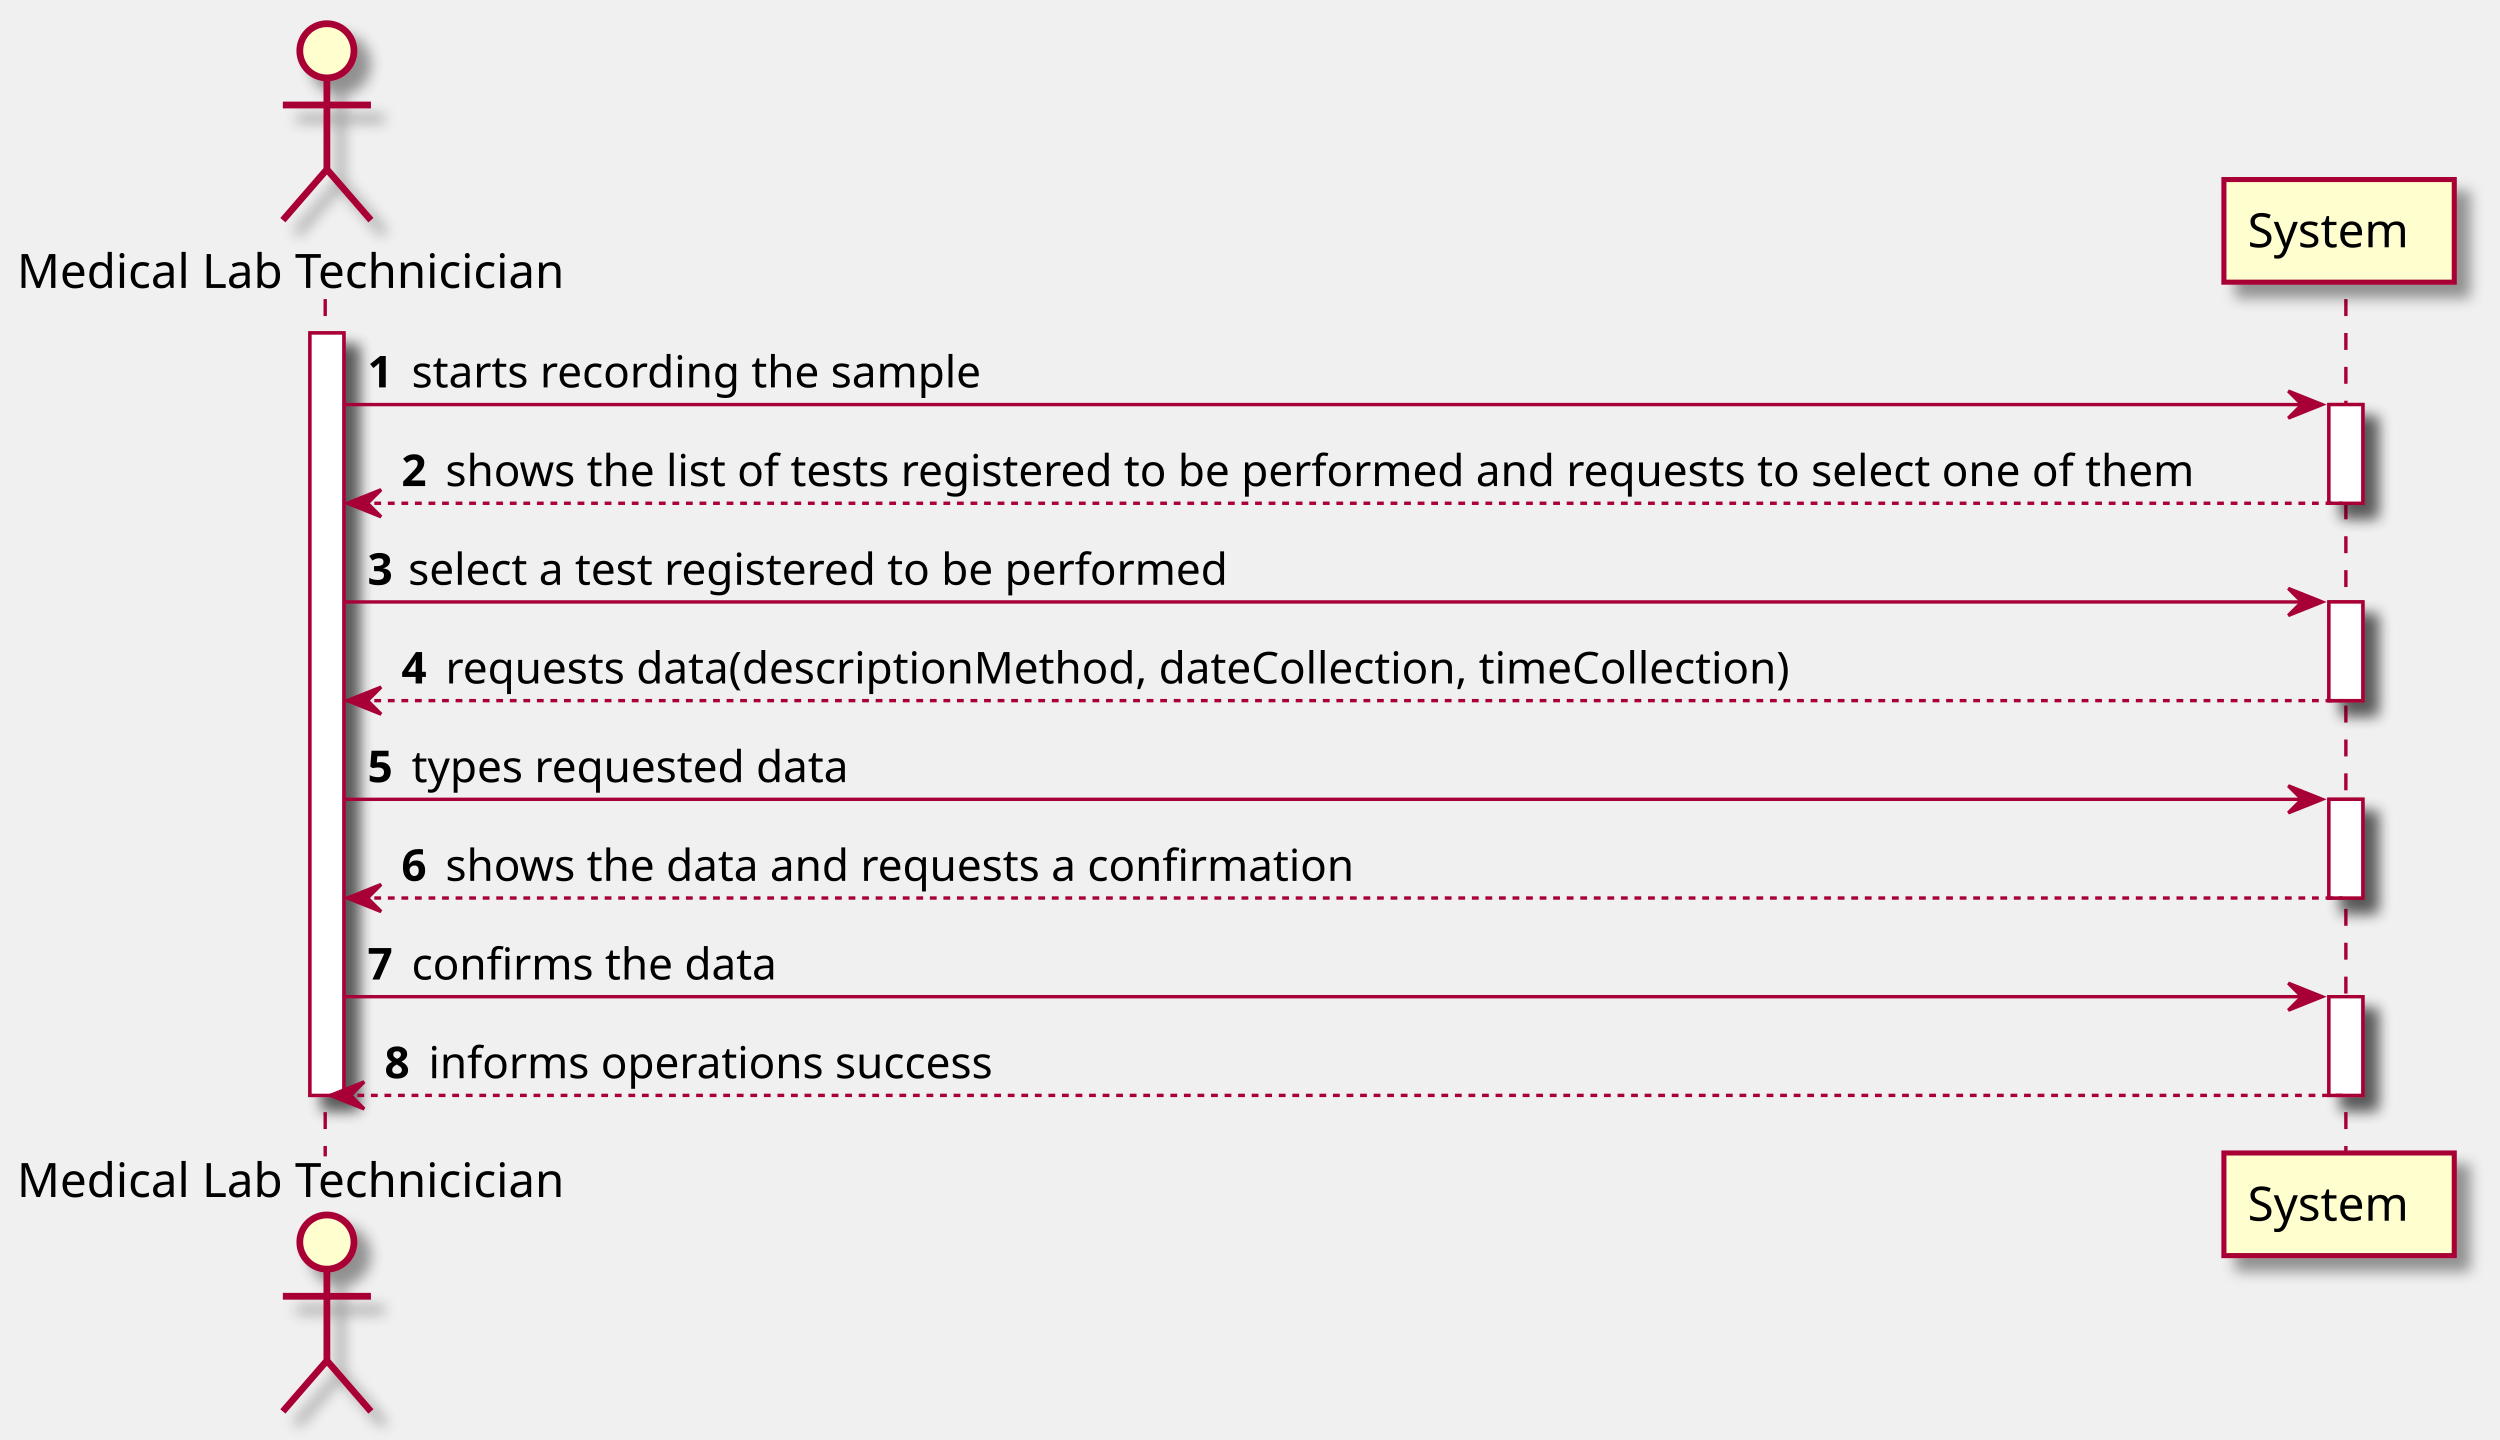
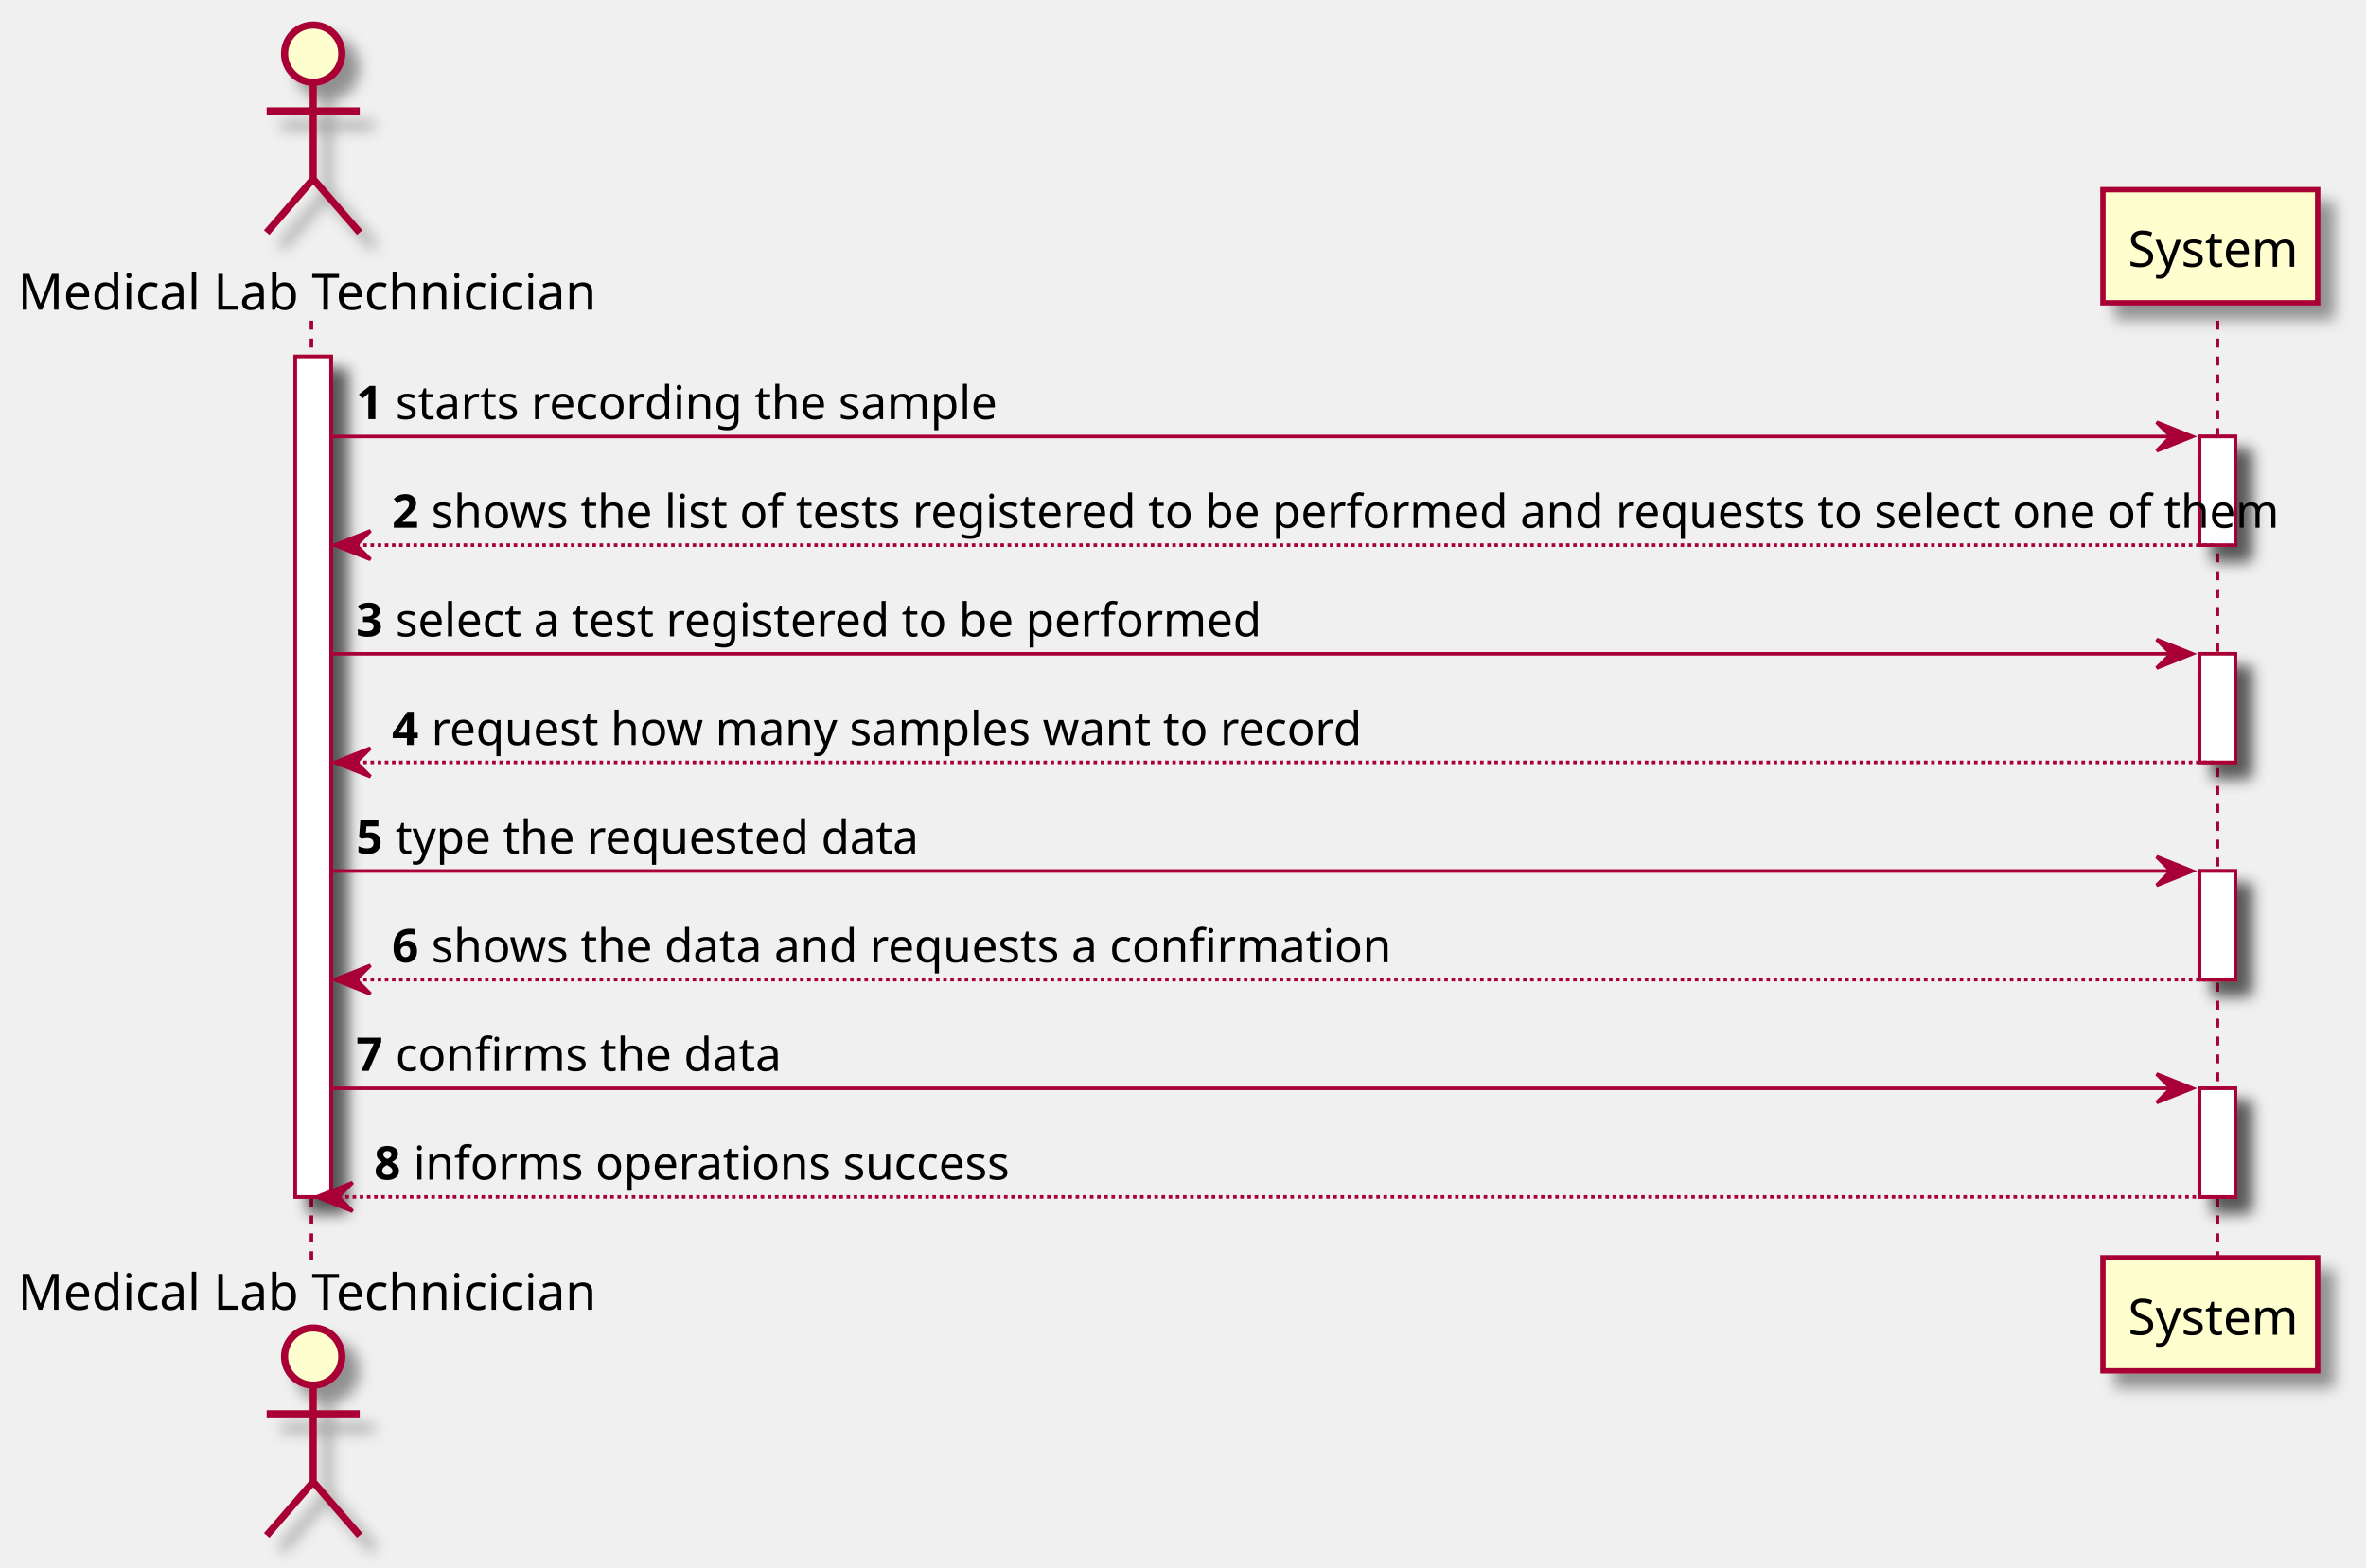
- <svg xmlns="http://www.w3.org/2000/svg" contentScriptType="application/ecmascript" contentStyleType="text/css" height="425px" preserveAspectRatio="none" style="width:738px;height:425px;background:#FFFFFF;" version="1.1" viewBox="0 0 738 425" width="738px" zoomAndPan="magnify">
+ <svg xmlns="http://www.w3.org/2000/svg" contentScriptType="application/ecmascript" contentStyleType="text/css" height="876px" preserveAspectRatio="none" style="width:1322px;height:876px;" version="1.1" viewBox="0 0 1322 876" width="1322px" zoomAndPan="magnify">
  <defs>
-     <filter height="300%" id="f1wg2m87xggahx" width="300%" x="-1" y="-1">
-       <feGaussianBlur result="blurOut" stdDeviation="2.0" />
+     <filter height="300%" id="f14upp1o9b1gbn" width="300%" x="-1" y="-1">
+       <feGaussianBlur result="blurOut" stdDeviation="4.0" />
      <feColorMatrix in="blurOut" result="blurOut2" type="matrix" values="0 0 0 0 0 0 0 0 0 0 0 0 0 0 0 0 0 0 .4 0" />
-       <feOffset dx="4.0" dy="4.0" in="blurOut2" result="blurOut3" />
+       <feOffset dx="8.0" dy="8.0" in="blurOut2" result="blurOut3" />
      <feBlend in="SourceGraphic" in2="blurOut3" mode="normal" />
    </filter>
  </defs>
  <g>
-     <rect fill="#FFFFFF" filter="url(#f1wg2m87xggahx)" height="225.062" style="stroke:#A80036;stroke-width:1.0;" width="10" x="91.5" y="98.297" />
-     <rect fill="#FFFFFF" filter="url(#f1wg2m87xggahx)" height="29.133" style="stroke:#A80036;stroke-width:1.0;" width="10" x="687.5" y="119.43" />
-     <rect fill="#FFFFFF" filter="url(#f1wg2m87xggahx)" height="29.133" style="stroke:#A80036;stroke-width:1.0;" width="10" x="687.5" y="177.695" />
-     <rect fill="#FFFFFF" filter="url(#f1wg2m87xggahx)" height="29.133" style="stroke:#A80036;stroke-width:1.0;" width="10" x="687.5" y="235.961" />
-     <rect fill="#FFFFFF" filter="url(#f1wg2m87xggahx)" height="29.133" style="stroke:#A80036;stroke-width:1.0;" width="10" x="687.5" y="294.227" />
-     <line style="stroke:#A80036;stroke-width:1.0;stroke-dasharray:5.0,5.0;" x1="96" x2="96" y1="88.297" y2="341.359" />
-     <line style="stroke:#A80036;stroke-width:1.0;stroke-dasharray:5.0,5.0;" x1="692.5" x2="692.5" y1="88.297" y2="341.359" />
-     <text fill="#000000" font-family="sans-serif" font-size="14" lengthAdjust="spacing" textLength="177" x="5" y="84.995">Medical Lab Technicician</text>
-     <ellipse cx="96.5" cy="15" fill="#FEFECE" filter="url(#f1wg2m87xggahx)" rx="8" ry="8" style="stroke:#A80036;stroke-width:2.0;" />
-     <path d="M96.5,23 L96.5,50 M83.5,31 L109.5,31 M96.5,50 L83.5,65 M96.5,50 L109.5,65 " fill="none" filter="url(#f1wg2m87xggahx)" style="stroke:#A80036;stroke-width:2.0;" />
-     <text fill="#000000" font-family="sans-serif" font-size="14" lengthAdjust="spacing" textLength="177" x="5" y="353.354">Medical Lab Technicician</text>
-     <ellipse cx="96.5" cy="366.656" fill="#FEFECE" filter="url(#f1wg2m87xggahx)" rx="8" ry="8" style="stroke:#A80036;stroke-width:2.0;" />
-     <path d="M96.5,374.656 L96.5,401.656 M83.5,382.656 L109.5,382.656 M96.5,401.656 L83.5,416.656 M96.5,401.656 L109.5,416.656 " fill="none" filter="url(#f1wg2m87xggahx)" style="stroke:#A80036;stroke-width:2.0;" />
-     <rect fill="#FEFECE" filter="url(#f1wg2m87xggahx)" height="30.297" style="stroke:#A80036;stroke-width:1.5;" width="68" x="656.5" y="53" />
-     <text fill="#000000" font-family="sans-serif" font-size="14" lengthAdjust="spacing" textLength="54" x="663.5" y="72.995">System</text>
-     <rect fill="#FEFECE" filter="url(#f1wg2m87xggahx)" height="30.297" style="stroke:#A80036;stroke-width:1.5;" width="68" x="656.5" y="340.359" />
-     <text fill="#000000" font-family="sans-serif" font-size="14" lengthAdjust="spacing" textLength="54" x="663.5" y="360.354">System</text>
-     <rect fill="#FFFFFF" filter="url(#f1wg2m87xggahx)" height="225.062" style="stroke:#A80036;stroke-width:1.0;" width="10" x="91.5" y="98.297" />
-     <rect fill="#FFFFFF" filter="url(#f1wg2m87xggahx)" height="29.133" style="stroke:#A80036;stroke-width:1.0;" width="10" x="687.5" y="119.43" />
-     <rect fill="#FFFFFF" filter="url(#f1wg2m87xggahx)" height="29.133" style="stroke:#A80036;stroke-width:1.0;" width="10" x="687.5" y="177.695" />
-     <rect fill="#FFFFFF" filter="url(#f1wg2m87xggahx)" height="29.133" style="stroke:#A80036;stroke-width:1.0;" width="10" x="687.5" y="235.961" />
-     <rect fill="#FFFFFF" filter="url(#f1wg2m87xggahx)" height="29.133" style="stroke:#A80036;stroke-width:1.0;" width="10" x="687.5" y="294.227" />
-     <polygon fill="#A80036" points="675.5,115.43,685.5,119.43,675.5,123.43,679.5,119.43" style="stroke:#A80036;stroke-width:1.0;" />
-     <line style="stroke:#A80036;stroke-width:1.0;" x1="101.5" x2="681.5" y1="119.43" y2="119.43" />
-     <text fill="#000000" font-family="sans-serif" font-size="13" font-weight="bold" lengthAdjust="spacing" textLength="9" x="108.5" y="114.364">1</text>
-     <text fill="#000000" font-family="sans-serif" font-size="13" lengthAdjust="spacing" textLength="177" x="121.5" y="114.364">starts recording the sample</text>
-     <polygon fill="#A80036" points="112.5,144.562,102.5,148.562,112.5,152.562,108.5,148.562" style="stroke:#A80036;stroke-width:1.0;" />
-     <line style="stroke:#A80036;stroke-width:1.0;stroke-dasharray:2.0,2.0;" x1="106.5" x2="691.5" y1="148.562" y2="148.562" />
-     <text fill="#000000" font-family="sans-serif" font-size="13" font-weight="bold" lengthAdjust="spacing" textLength="9" x="118.5" y="143.497">2</text>
-     <text fill="#000000" font-family="sans-serif" font-size="13" lengthAdjust="spacing" textLength="549" x="131.5" y="143.497">shows the list of tests registered to be performed and requests to select one of them</text>
-     <polygon fill="#A80036" points="675.5,173.695,685.5,177.695,675.5,181.695,679.5,177.695" style="stroke:#A80036;stroke-width:1.0;" />
-     <line style="stroke:#A80036;stroke-width:1.0;" x1="101.5" x2="681.5" y1="177.695" y2="177.695" />
-     <text fill="#000000" font-family="sans-serif" font-size="13" font-weight="bold" lengthAdjust="spacing" textLength="8" x="108.5" y="172.629">3</text>
-     <text fill="#000000" font-family="sans-serif" font-size="13" lengthAdjust="spacing" textLength="257" x="120.5" y="172.629">select a test registered to be performed</text>
-     <polygon fill="#A80036" points="112.5,202.828,102.5,206.828,112.5,210.828,108.5,206.828" style="stroke:#A80036;stroke-width:1.0;" />
-     <line style="stroke:#A80036;stroke-width:1.0;stroke-dasharray:2.0,2.0;" x1="106.5" x2="691.5" y1="206.828" y2="206.828" />
-     <text fill="#000000" font-family="sans-serif" font-size="13" font-weight="bold" lengthAdjust="spacing" textLength="9" x="118.5" y="201.762">4</text>
-     <text fill="#000000" font-family="sans-serif" font-size="13" lengthAdjust="spacing" textLength="414" x="131.5" y="201.762">requests data(descriptionMethod, dateCollection, timeCollection)</text>
-     <polygon fill="#A80036" points="675.5,231.961,685.5,235.961,675.5,239.961,679.5,235.961" style="stroke:#A80036;stroke-width:1.0;" />
-     <line style="stroke:#A80036;stroke-width:1.0;" x1="101.5" x2="681.5" y1="235.961" y2="235.961" />
-     <text fill="#000000" font-family="sans-serif" font-size="13" font-weight="bold" lengthAdjust="spacing" textLength="9" x="108.5" y="230.895">5</text>
-     <text fill="#000000" font-family="sans-serif" font-size="13" lengthAdjust="spacing" textLength="138" x="121.5" y="230.895">types requested data</text>
-     <polygon fill="#A80036" points="112.5,261.094,102.5,265.094,112.5,269.094,108.5,265.094" style="stroke:#A80036;stroke-width:1.0;" />
-     <line style="stroke:#A80036;stroke-width:1.0;stroke-dasharray:2.0,2.0;" x1="106.5" x2="691.5" y1="265.094" y2="265.094" />
-     <text fill="#000000" font-family="sans-serif" font-size="13" font-weight="bold" lengthAdjust="spacing" textLength="9" x="118.5" y="260.028">6</text>
-     <text fill="#000000" font-family="sans-serif" font-size="13" lengthAdjust="spacing" textLength="284" x="131.5" y="260.028">shows the data and requests a confirmation</text>
-     <polygon fill="#A80036" points="675.5,290.227,685.5,294.227,675.5,298.227,679.5,294.227" style="stroke:#A80036;stroke-width:1.0;" />
-     <line style="stroke:#A80036;stroke-width:1.0;" x1="101.5" x2="681.5" y1="294.227" y2="294.227" />
-     <text fill="#000000" font-family="sans-serif" font-size="13" font-weight="bold" lengthAdjust="spacing" textLength="9" x="108.5" y="289.161">7</text>
-     <text fill="#000000" font-family="sans-serif" font-size="13" lengthAdjust="spacing" textLength="114" x="121.5" y="289.161">confirms the data</text>
-     <polygon fill="#A80036" points="107.5,319.359,97.5,323.359,107.5,327.359,103.5,323.359" style="stroke:#A80036;stroke-width:1.0;" />
-     <line style="stroke:#A80036;stroke-width:1.0;stroke-dasharray:2.0,2.0;" x1="101.5" x2="691.5" y1="323.359" y2="323.359" />
-     <text fill="#000000" font-family="sans-serif" font-size="13" font-weight="bold" lengthAdjust="spacing" textLength="9" x="113.5" y="318.293">8</text>
-     <text fill="#000000" font-family="sans-serif" font-size="13" lengthAdjust="spacing" textLength="176" x="126.5" y="318.293">informs operations success</text>
+     <rect fill="#FFFFFF" filter="url(#f14upp1o9b1gbn)" height="469.625" style="stroke:#A80036;stroke-width:2.0;" width="20" x="165" y="199.219" />
+     <rect fill="#FFFFFF" filter="url(#f14upp1o9b1gbn)" height="60.703" style="stroke:#A80036;stroke-width:2.0;" width="20" x="1229" y="243.922" />
+     <rect fill="#FFFFFF" filter="url(#f14upp1o9b1gbn)" height="60.703" style="stroke:#A80036;stroke-width:2.0;" width="20" x="1229" y="365.328" />
+     <rect fill="#FFFFFF" filter="url(#f14upp1o9b1gbn)" height="60.703" style="stroke:#A80036;stroke-width:2.0;" width="20" x="1229" y="486.734" />
+     <rect fill="#FFFFFF" filter="url(#f14upp1o9b1gbn)" height="60.703" style="stroke:#A80036;stroke-width:2.0;" width="20" x="1229" y="608.141" />
+     <line style="stroke:#A80036;stroke-width:2.0;stroke-dasharray:5.0,5.0;" x1="174" x2="174" y1="179.219" y2="704.844" />
+     <line style="stroke:#A80036;stroke-width:2.0;stroke-dasharray:5.0,5.0;" x1="1239" x2="1239" y1="179.219" y2="704.844" />
+     <text fill="#000000" font-family="sans-serif" font-size="28" lengthAdjust="spacing" textLength="318" x="10" y="173.066">Medical Lab Technicician</text>
+     <ellipse cx="175" cy="30" fill="#FEFECE" filter="url(#f14upp1o9b1gbn)" rx="16" ry="16" style="stroke:#A80036;stroke-width:4.0;" />
+     <path d="M175,46 L175,100 M149,62 L201,62 M175,100 L149,130 M175,100 L201,130 " fill="none" filter="url(#f14upp1o9b1gbn)" style="stroke:#A80036;stroke-width:4.0;" />
+     <text fill="#000000" font-family="sans-serif" font-size="28" lengthAdjust="spacing" textLength="318" x="10" y="731.91">Medical Lab Technicician</text>
+     <ellipse cx="175" cy="758.062" fill="#FEFECE" filter="url(#f14upp1o9b1gbn)" rx="16" ry="16" style="stroke:#A80036;stroke-width:4.0;" />
+     <path d="M175,774.062 L175,828.062 M149,790.062 L201,790.062 M175,828.062 L149,858.062 M175,828.062 L201,858.062 " fill="none" filter="url(#f14upp1o9b1gbn)" style="stroke:#A80036;stroke-width:4.0;" />
+     <rect fill="#FEFECE" filter="url(#f14upp1o9b1gbn)" height="63.219" style="stroke:#A80036;stroke-width:3.0;" width="120" x="1175" y="106" />
+     <text fill="#000000" font-family="sans-serif" font-size="28" lengthAdjust="spacing" textLength="92" x="1189" y="149.066">System</text>
+     <rect fill="#FEFECE" filter="url(#f14upp1o9b1gbn)" height="63.219" style="stroke:#A80036;stroke-width:3.0;" width="120" x="1175" y="702.844" />
+     <text fill="#000000" font-family="sans-serif" font-size="28" lengthAdjust="spacing" textLength="92" x="1189" y="745.91">System</text>
+     <rect fill="#FFFFFF" filter="url(#f14upp1o9b1gbn)" height="469.625" style="stroke:#A80036;stroke-width:2.0;" width="20" x="165" y="199.219" />
+     <rect fill="#FFFFFF" filter="url(#f14upp1o9b1gbn)" height="60.703" style="stroke:#A80036;stroke-width:2.0;" width="20" x="1229" y="243.922" />
+     <rect fill="#FFFFFF" filter="url(#f14upp1o9b1gbn)" height="60.703" style="stroke:#A80036;stroke-width:2.0;" width="20" x="1229" y="365.328" />
+     <rect fill="#FFFFFF" filter="url(#f14upp1o9b1gbn)" height="60.703" style="stroke:#A80036;stroke-width:2.0;" width="20" x="1229" y="486.734" />
+     <rect fill="#FFFFFF" filter="url(#f14upp1o9b1gbn)" height="60.703" style="stroke:#A80036;stroke-width:2.0;" width="20" x="1229" y="608.141" />
+     <polygon fill="#A80036" points="1205,235.922,1225,243.922,1205,251.922,1213,243.922" style="stroke:#A80036;stroke-width:2.0;" />
+     <line style="stroke:#A80036;stroke-width:2.0;" x1="185" x2="1217" y1="243.922" y2="243.922" />
+     <text fill="#000000" font-family="sans-serif" font-size="26" font-weight="bold" lengthAdjust="spacing" textLength="14" x="199" y="234.209">1</text>
+     <text fill="#000000" font-family="sans-serif" font-size="26" lengthAdjust="spacing" textLength="316" x="221" y="234.209">starts recording the sample</text>
+     <polygon fill="#A80036" points="207,296.625,187,304.625,207,312.625,199,304.625" style="stroke:#A80036;stroke-width:2.0;" />
+     <line style="stroke:#A80036;stroke-width:2.0;stroke-dasharray:2.0,2.0;" x1="195" x2="1237" y1="304.625" y2="304.625" />
+     <text fill="#000000" font-family="sans-serif" font-size="26" font-weight="bold" lengthAdjust="spacing" textLength="14" x="219" y="294.912">2</text>
+     <text fill="#000000" font-family="sans-serif" font-size="26" lengthAdjust="spacing" textLength="974" x="241" y="294.912">shows the list of tests registered to be performed and requests to select one of them</text>
+     <polygon fill="#A80036" points="1205,357.328,1225,365.328,1205,373.328,1213,365.328" style="stroke:#A80036;stroke-width:2.0;" />
+     <line style="stroke:#A80036;stroke-width:2.0;" x1="185" x2="1217" y1="365.328" y2="365.328" />
+     <text fill="#000000" font-family="sans-serif" font-size="26" font-weight="bold" lengthAdjust="spacing" textLength="14" x="199" y="355.615">3</text>
+     <text fill="#000000" font-family="sans-serif" font-size="26" lengthAdjust="spacing" textLength="454" x="221" y="355.615">select a test registered to be performed</text>
+     <polygon fill="#A80036" points="207,418.031,187,426.031,207,434.031,199,426.031" style="stroke:#A80036;stroke-width:2.0;" />
+     <line style="stroke:#A80036;stroke-width:2.0;stroke-dasharray:2.0,2.0;" x1="195" x2="1237" y1="426.031" y2="426.031" />
+     <text fill="#000000" font-family="sans-serif" font-size="26" font-weight="bold" lengthAdjust="spacing" textLength="14" x="219" y="416.318">4</text>
+     <text fill="#000000" font-family="sans-serif" font-size="26" lengthAdjust="spacing" textLength="490" x="241" y="416.318">request how many samples want to record</text>
+     <polygon fill="#A80036" points="1205,478.734,1225,486.734,1205,494.734,1213,486.734" style="stroke:#A80036;stroke-width:2.0;" />
+     <line style="stroke:#A80036;stroke-width:2.0;" x1="185" x2="1217" y1="486.734" y2="486.734" />
+     <text fill="#000000" font-family="sans-serif" font-size="26" font-weight="bold" lengthAdjust="spacing" textLength="14" x="199" y="477.022">5</text>
+     <text fill="#000000" font-family="sans-serif" font-size="26" lengthAdjust="spacing" textLength="274" x="221" y="477.022">type the requested data</text>
+     <polygon fill="#A80036" points="207,539.438,187,547.438,207,555.438,199,547.438" style="stroke:#A80036;stroke-width:2.0;" />
+     <line style="stroke:#A80036;stroke-width:2.0;stroke-dasharray:2.0,2.0;" x1="195" x2="1237" y1="547.438" y2="547.438" />
+     <text fill="#000000" font-family="sans-serif" font-size="26" font-weight="bold" lengthAdjust="spacing" textLength="14" x="219" y="537.725">6</text>
+     <text fill="#000000" font-family="sans-serif" font-size="26" lengthAdjust="spacing" textLength="504" x="241" y="537.725">shows the data and requests a confirmation</text>
+     <polygon fill="#A80036" points="1205,600.141,1225,608.141,1205,616.141,1213,608.141" style="stroke:#A80036;stroke-width:2.0;" />
+     <line style="stroke:#A80036;stroke-width:2.0;" x1="185" x2="1217" y1="608.141" y2="608.141" />
+     <text fill="#000000" font-family="sans-serif" font-size="26" font-weight="bold" lengthAdjust="spacing" textLength="14" x="199" y="598.428">7</text>
+     <text fill="#000000" font-family="sans-serif" font-size="26" lengthAdjust="spacing" textLength="200" x="221" y="598.428">confirms the data</text>
+     <polygon fill="#A80036" points="197,660.844,177,668.844,197,676.844,189,668.844" style="stroke:#A80036;stroke-width:2.0;" />
+     <line style="stroke:#A80036;stroke-width:2.0;stroke-dasharray:2.0,2.0;" x1="185" x2="1237" y1="668.844" y2="668.844" />
+     <text fill="#000000" font-family="sans-serif" font-size="26" font-weight="bold" lengthAdjust="spacing" textLength="14" x="209" y="659.131">8</text>
+     <text fill="#000000" font-family="sans-serif" font-size="26" lengthAdjust="spacing" textLength="318" x="231" y="659.131">informs operations success</text>
  </g>
</svg>
